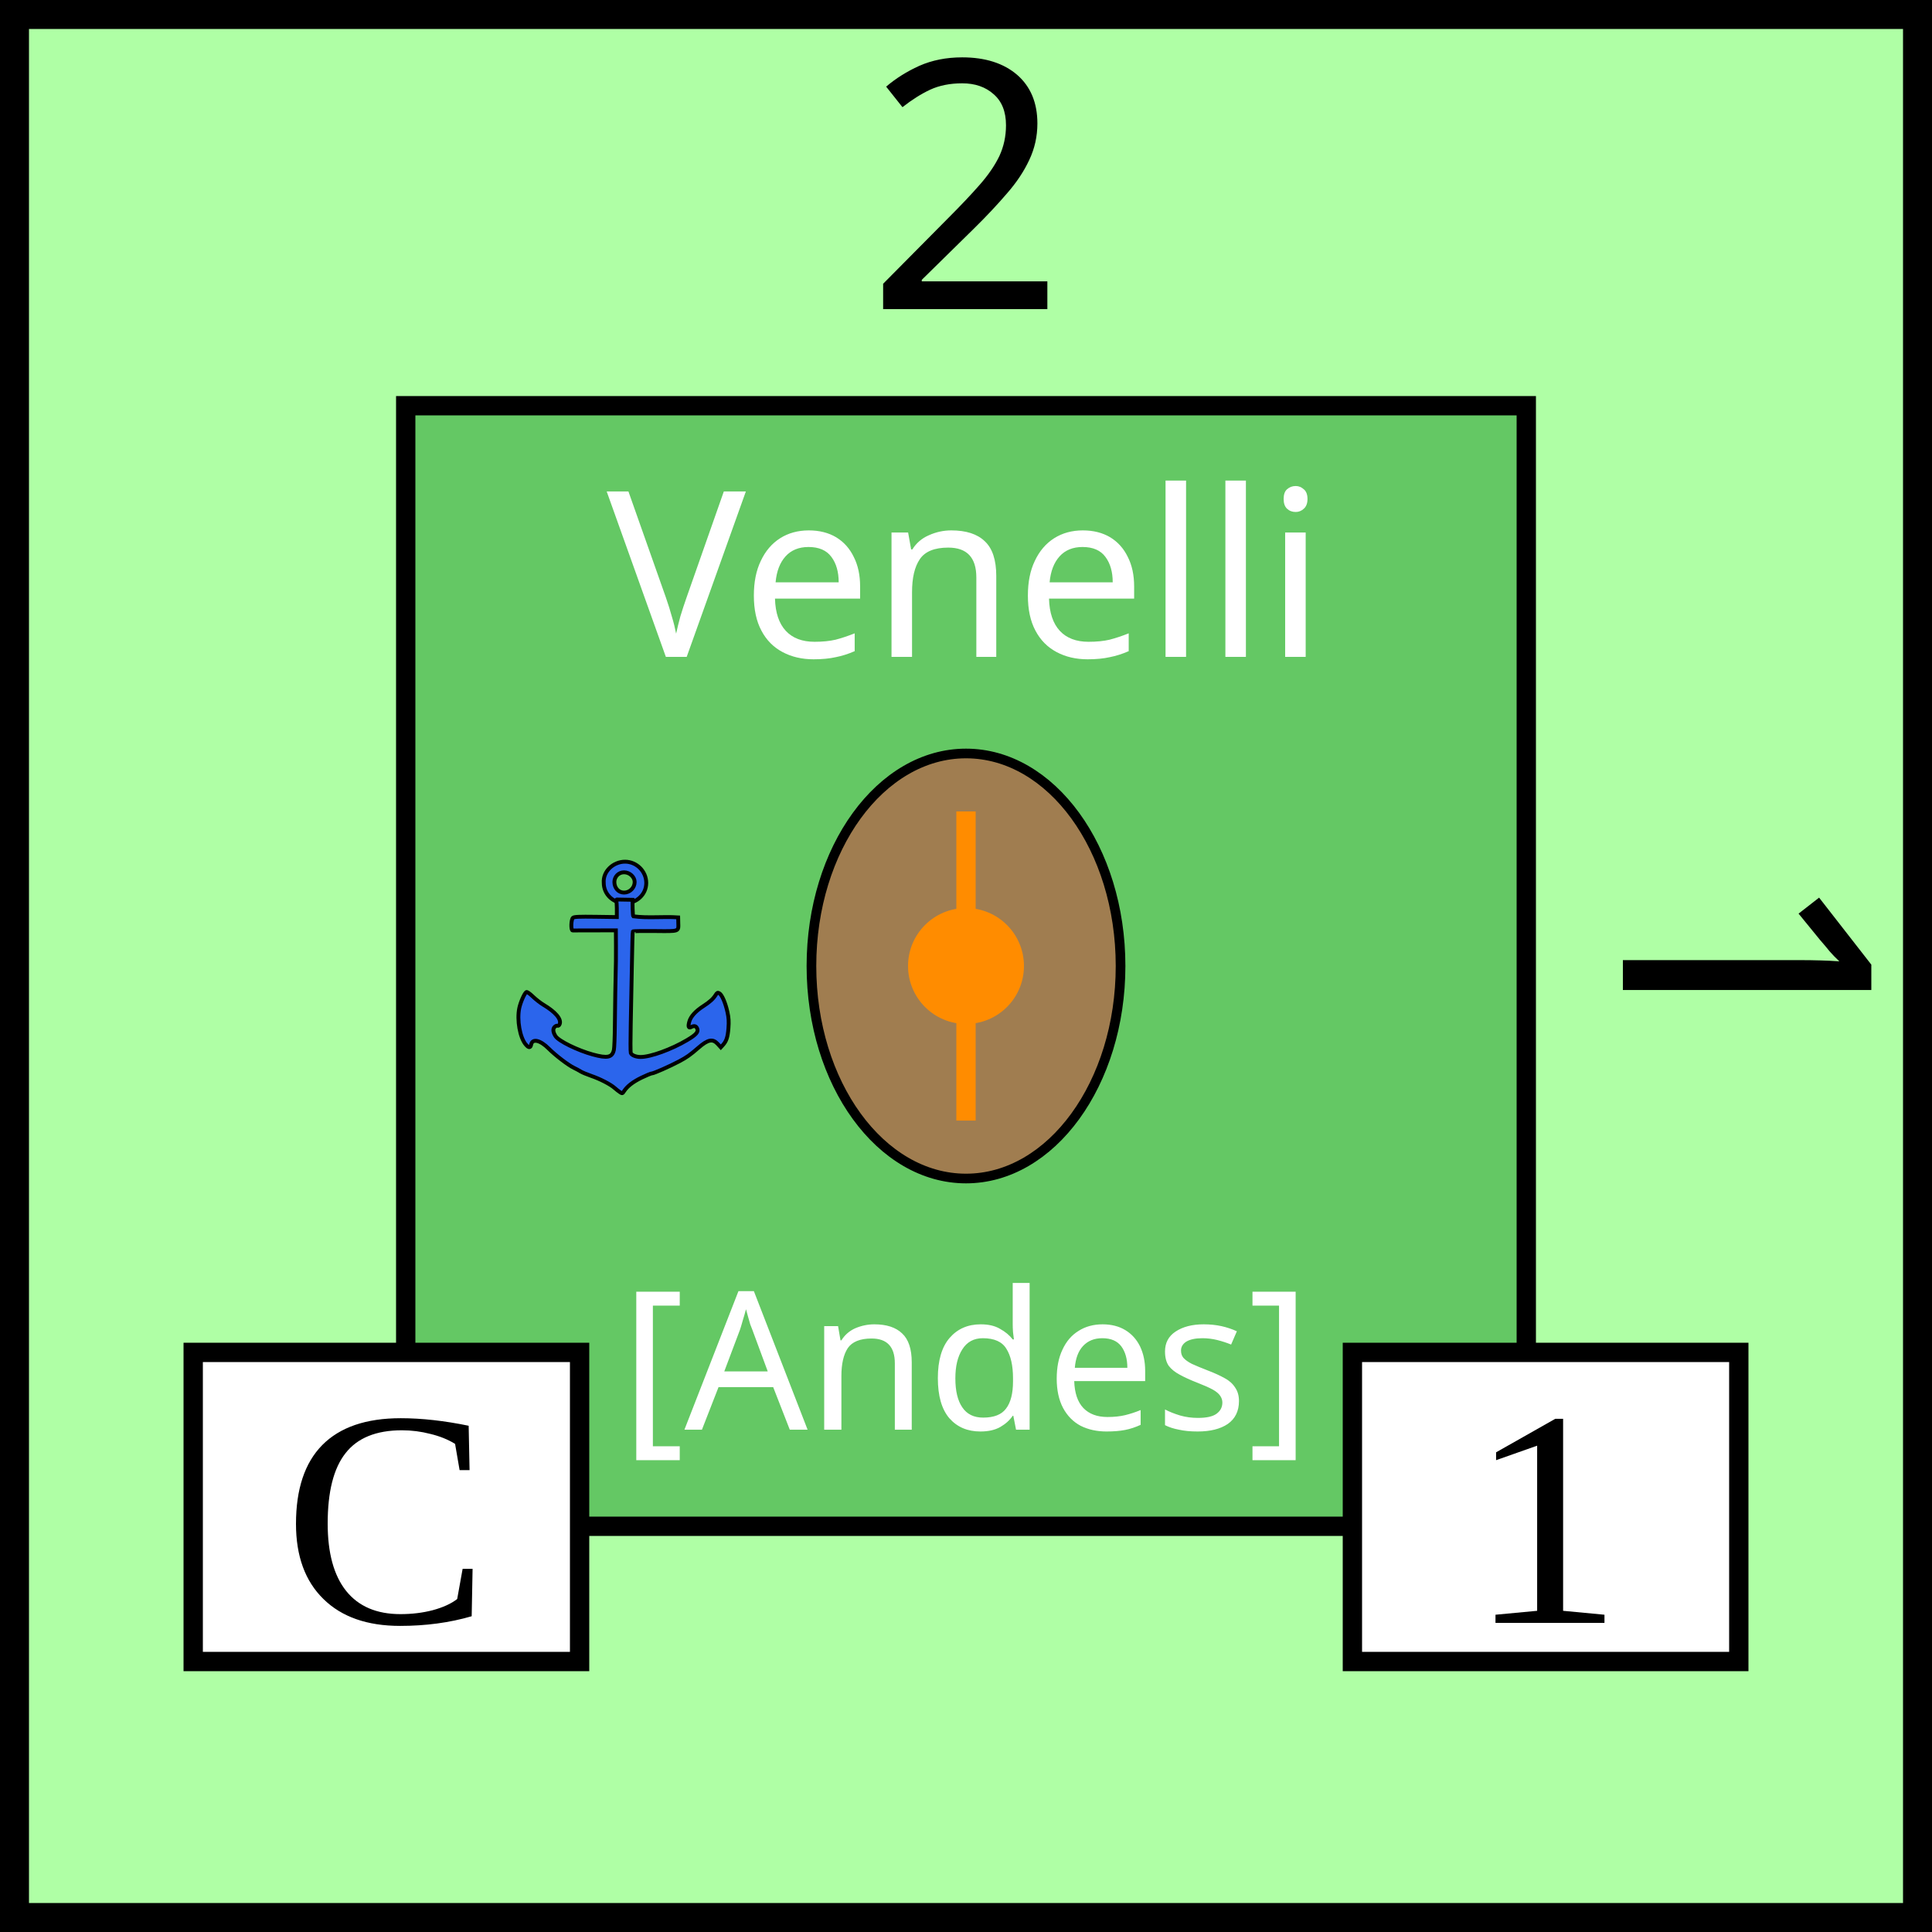
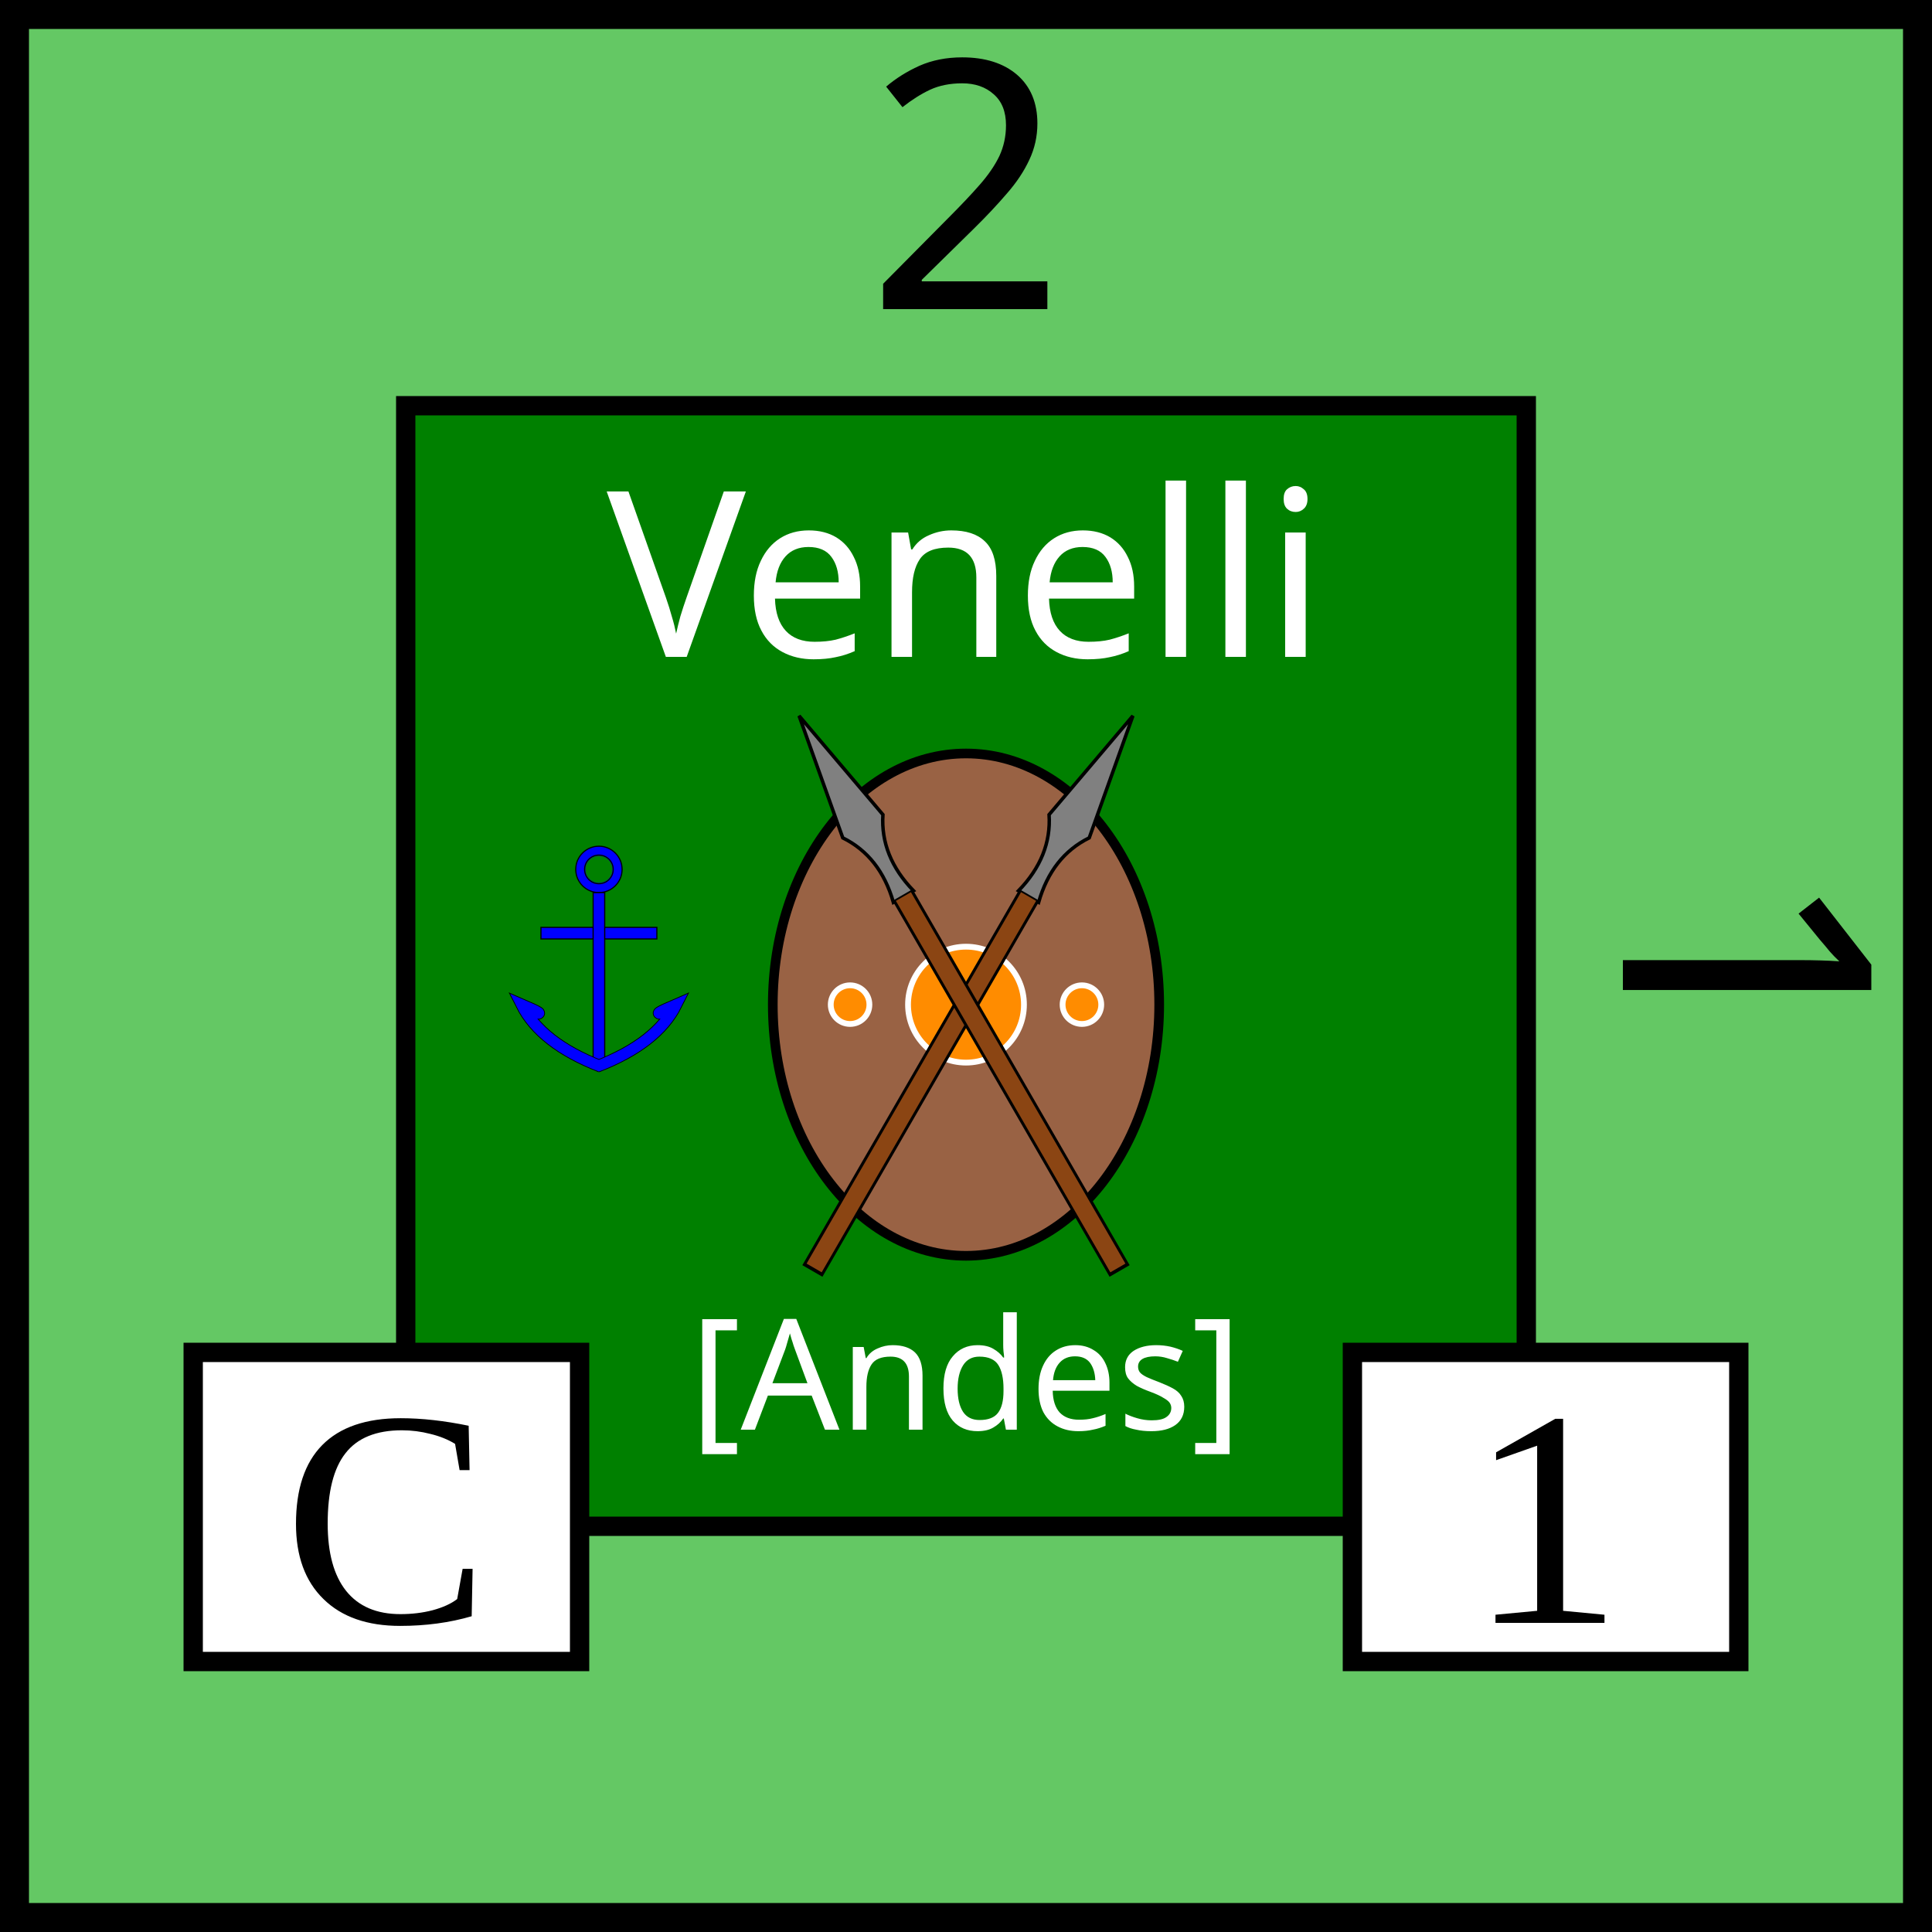
<svg xmlns="http://www.w3.org/2000/svg" xmlns:xlink="http://www.w3.org/1999/xlink" viewBox="0 0 100 100" width="100" height="100">
  <defs>
-     <g id="anchor" transform="scale(0.05)" stroke="black" fill="#2B65EC" stroke-width="4">
-       <path d="M 127 32 C 115 32 104 42 105 54 C 105 66 115 75 127 75 C 139 75 149 66 149 54 C 149 42 139 32 127 32 z M 126 43 C 132 43 137 48 137 53 C 137 59 132 64 126 64 C 120 64 116 59 116 53 C 116 48 120 43 126 43 z " />
-       <path d="M118.537,71.179c-1.053-0.019,0,2.075,0,9.084v9.084l-21.881-0.306   c-17.203-0.24-22.227-0.018-23.5,1.038c-2.036,1.689-2.356,13.078-0.369,13.135l44.75-0.104c0.05,10.689,0.189,21.379,0.053,32.069   c-0.504,22.08-0.892,44.162-1.097,66.247c-0.09,11.96-0.545,23.436-1.011,25.5c-1.754,7.78-6.661,8.837-21.785,4.691   c-15.729-4.312-35.264-13.896-38.552-18.913c-2.614-3.99-3.022-7.41-1.133-9.498c0.942-1.041,2.342-1.65,3.112-1.355   c0.851,0.326,1.746-0.386,2.284-1.817c1.893-5.04-4.426-12.489-16.872-19.89c-3.025-1.799-7.975-5.662-11-8.584   c-3.174-3.066-5.973-5.012-6.619-4.598c-2.009,1.287-6.12,10.584-7.383,16.697c-2.539,12.288,0.683,30.421,6.668,37.535   c3.16,3.756,4.923,3.788,5.659,0.105c1.298-6.49,9.375-4.617,18.174,4.211c6.964,6.988,20.225,17.118,26,19.862   c2.2,1.045,5.35,2.744,7,3.776c1.65,1.031,6.6,3.107,11,4.611c9.218,3.153,20.012,8.735,24.287,12.56   c1.624,1.452,4.076,3.378,5.45,4.277c2.403,1.575,2.562,1.538,4.194-0.954c3.399-5.188,9.264-9.729,18.146-14.049   c4.992-2.43,9.828-4.416,10.744-4.416c1.949,0,18.395-7.275,28.301-12.521c7.764-4.11,11.26-6.587,19.934-14.121   c9.791-8.505,14.745-9.466,19.884-3.856l3.208,3.503l2.061-2.253c3.727-4.075,5.098-8.172,5.818-17.383   c0.551-7.043,0.316-10.867-1.037-16.98c-2.142-9.658-5.73-17.913-8.414-19.35c-1.695-0.906-2.271-0.645-3.72,1.693   c-2.519,4.065-6.036,7.262-12.812,11.642c-8.113,5.244-13.01,10.649-14.516,16.026c-1.453,5.193-0.791,7.079,1.968,5.603   c3.01-1.611,4.971-1.172,6.13,1.374c1.633,3.582-0.819,6.465-10.299,12.104c-16.191,9.631-37.9,17.52-48.216,17.52   c-4.868,0-9.438-1.883-10.171-4.189c-0.353-1.112-0.371-14.237-0.04-29.166c0.331-14.93,0.866-42.664,1.189-61.633   c0.323-18.969,0.739-34.734,0.925-35.034c0.186-0.299,10.497-0.45,22.916-0.334c25.764,0.24,24.408,0.724,24.195-8.643l-0.125-5.5   c-15.387-1.079-31.138,0.942-46.46-1.126c-0.289-0.29-0.592-3.854-0.672-7.92l-0.146-9.167L118.537,71.179z" />
+     <g id="anchor">
+       <circle cx="50" cy="20" r="6" fill="blue" stroke-width=".3" stroke="black" />
+       <circle cx="50" cy="20" r="4.5" fill="green" stroke-width="2" stroke="blue" />
+       <circle cx="50" cy="20" r="3.7" fill="none" stroke-width=".3" stroke="black" />
+       <rect x="35" y="35" width="30" height="3" fill="blue" stroke="black" stroke-width=".3" />
+       <rect x="48.5" y="26" width="3" height="44" fill="blue" stroke="black" stroke-width=".3" />
+       <g id="flukes">
+         <path id="fluke-border" d="             M 50.5 71             Q 35 65 30 55             Q 37 58 33 57             M 49.5 71             Q 65 65 70 55             Q 63 58 67 57           " fill="none" stroke="black" stroke-width="3.2" />
+         <path id="fluke" d="             M 50.5 71             Q 35 65 30 55             Q 37 58 33 57             M 49.5 71             Q 65 65 70 55             Q 63 58 67 57           " fill="none" stroke="blue" stroke-width="2.8" />
+       </g>
    </g>
  </defs>
-   <rect id="background" fill="rgb(175,255,165)" height="100" width="100" stroke="black" stroke-width="3" />
+   <rect id="background" fill="rgb(100,200,100)" height="100" width="100" stroke="black" stroke-width="3" />
  <g id="tribe" text-anchor="middle" font-size="12" font-family="Papyrus">
-     <rect x="21" y="21" width="58" height="58" fill="rgb(100,200,100)" stroke="black" />
+     <rect x="21" y="21" width="58" height="58" fill="green" stroke="black" />
    <text x="50" y="34" fill="white" font-size="12">Venelli</text>
-     <text x="50" y="74" font-size="10" fill="white">[Andes]</text>
-     <ellipse id="shield" cx="50" cy="50" rx="8" ry="11" fill="rgb(160,125,80)" stroke="black" stroke-width="0.5" />
-     <circle cx="50" cy="50" r="3" fill="darkorange" />
-     <line x1="50" y1="42" x2="50" y2="58" stroke="darkorange" />
-     <use x="26" y="43" xlink:href="#anchor" />
+     <text x="50" y="74" font-size="8" fill="white">[Andes]</text>
+     <ellipse id="shield" cx="50" cy="52" rx="10" ry="13" fill="#996244" stroke="black" stroke-width="0.5" />
+     <circle cx="50" cy="52" r="3" fill="darkorange" stroke-width="0.3" stroke="white" />
+     <circle cx="44" cy="52" r="1" fill="darkorange" stroke-width="0.3" stroke="white" />
+     <circle cx="56" cy="52" r="1" fill="darkorange" stroke-width="0.3" stroke="white" />
+     <use xlink:href="#anchor" transform="scale(0.20) translate(105,205)" />
  </g>
+   <g id="spear" transform="scale(0.6) translate(68, 38) rotate(30, 14, 47)">
+     <path d="         M 16 19         L 14 30         Q 16 33, 15 37         L 16 37         L 17 37         Q 16 33, 18 30         Z       " fill="grey" stroke="black" stroke-width="0.3" />
+     <line x1="16" y1="74.3" x2="16" y2="37" stroke="black" stroke-width="2" />
+     <line x1="16" y1="74" x2="16" y2="37" stroke="saddlebrown" stroke-width="1.5" />
+   </g>
+   <use href="#spear" transform="scale(-1,1) translate(-100,0)" />
  <g id="attributes" text-anchor="middle" font-size="16">
    <rect id="initiative" x="10" y="70" height="16" width="20" fill="white" stroke="black" />
    <text x="20" y="84">C</text>
    <rect id="firepower" x="70" y="70" height="16" width="20" fill="white" stroke="black" />
    <text x="80" y="84">1</text>
  </g>
  <g id="strength" text-anchor="middle" font-family="Papyrus" font-size="18">
    <text x="50" y="16">2</text>
    <text x="50" y="16" transform="rotate(90,50,50)">1</text>
  </g>
</svg>
